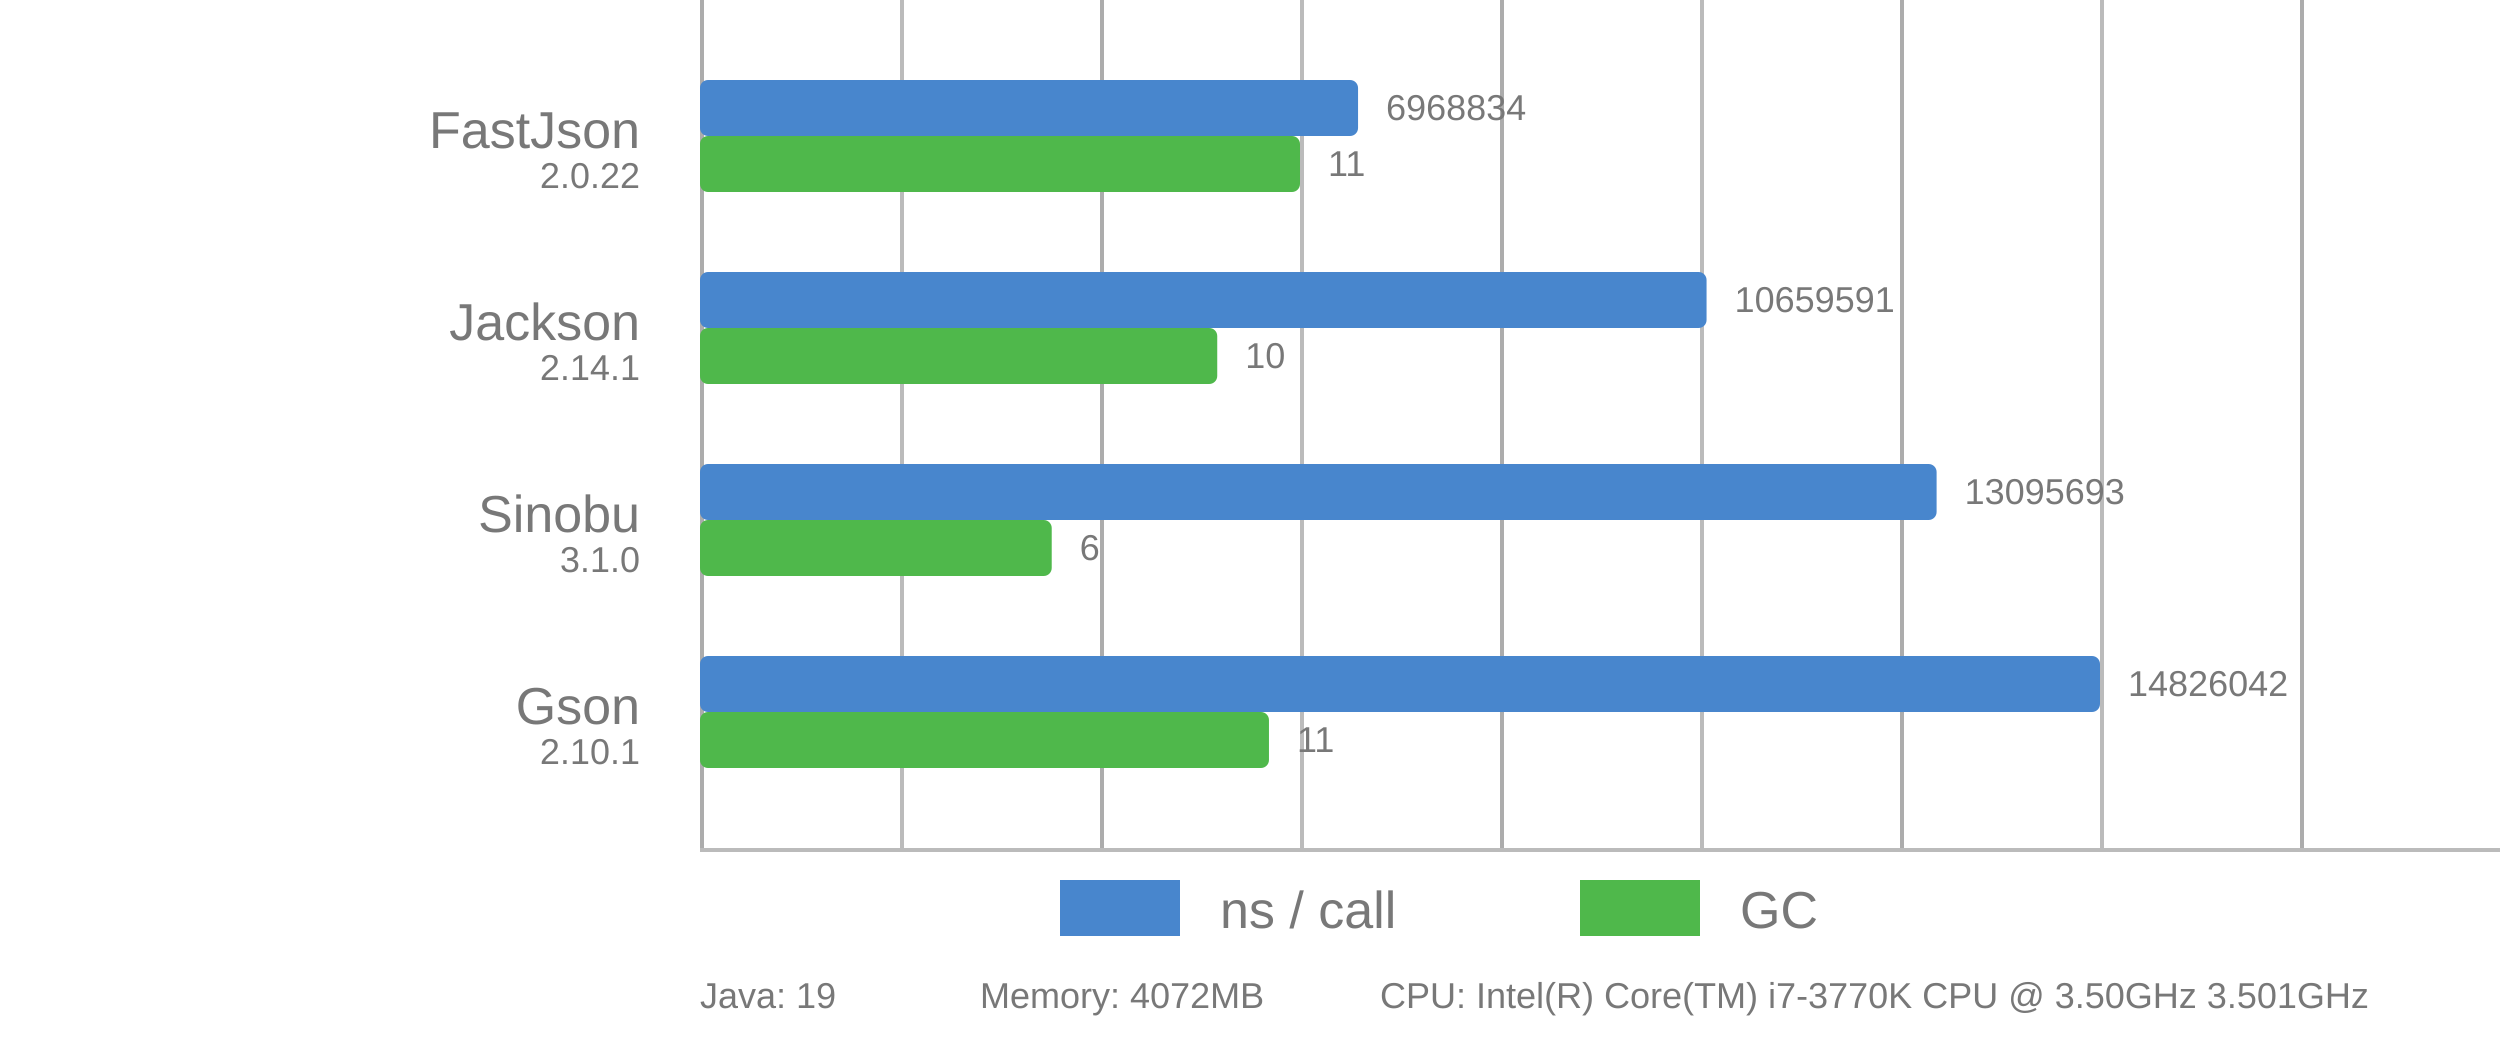
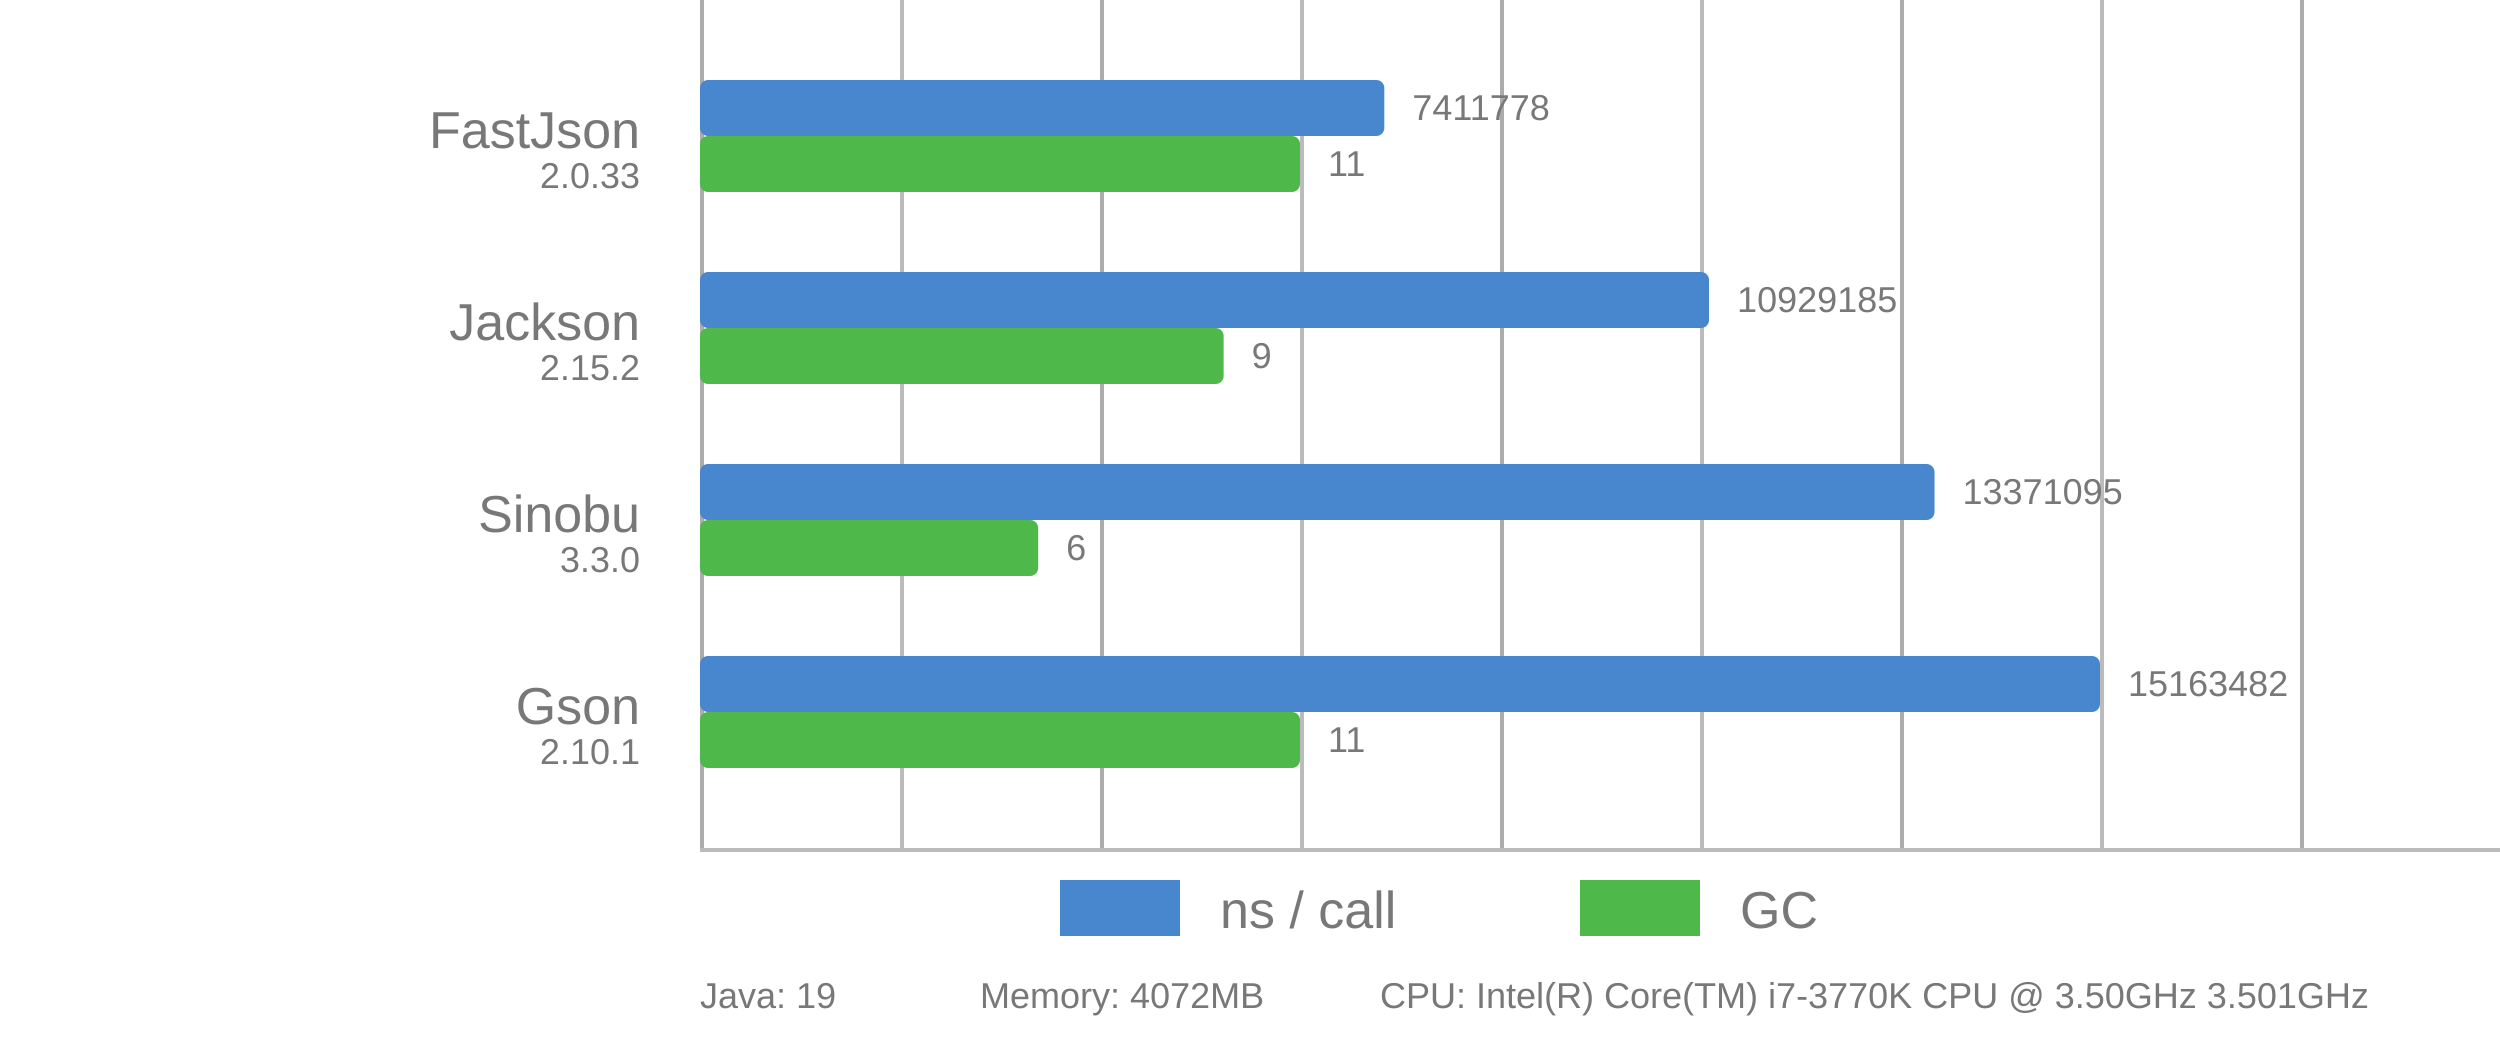
<svg xmlns="http://www.w3.org/2000/svg" viewBox="0 0 625 262">
  <style>
      text {
          font-family: Arial;
          font-size: 13px;
          fill: #787878;
      }

      .desc {
          font-size: 9px;
      }

      .vline {
          fill: #acacac;
          stroke: none;
          stroke-width: 0;
      }

      .subline {
          fill: #bbb;
          stroke: none;
          stroke-width: 0;
      }

      .call {
          fill: #4886CD;
          stroke-linejoin: round;
          height: 14px;
      }

      .gc {
          fill: #4FB84B;
          stroke-linejoin: round;
          height: 14px;
      }
  </style>
  <g>
    <rect x="175" y="0" width="1" height="212" class="vline" />
    <rect x="275" y="0" width="1" height="212" class="vline" />
    <rect x="375" y="0" width="1" height="212" class="vline" />
    <rect x="475" y="0" width="1" height="212" class="vline" />
    <rect x="575" y="0" width="1" height="212" class="vline" />
    <rect x="225" y="0" width="1" height="212" class="subline" />
    <rect x="325" y="0" width="1" height="212" class="subline" />
    <rect x="425" y="0" width="1" height="212" class="subline" />
    <rect x="525" y="0" width="1" height="212" class="subline" />
    <rect x="175" y="212" width="450" height="1" class="subline" />
    <rect x="265" y="220" width="30" class="call" />
    <text x="305" y="232">ns / call</text>
    <rect x="395" y="220" width="30" class="gc" />
    <text x="435" y="232">GC</text>
  </g>
-   <rect x="175" y="20" width="164.514" rx="2" ry="2" class="call" />
+   <rect x="175" y="20" width="171.077" rx="2" ry="2" class="call" />
  <rect x="175" y="34" width="150" rx="2" ry="2" class="gc" />
  <text x="160" y="37" text-anchor="end">FastJson</text>
-   <text x="160" y="47" text-anchor="end" class="desc">2.0.22</text>
-   <text x="346.514" y="30" class="desc">6968834</text>
+   <text x="160" y="47" text-anchor="end" class="desc">2.0.33</text>
+   <text x="353.077" y="30" class="desc">7411778</text>
  <text x="332" y="44" class="desc">11</text>
-   <rect x="175" y="68" width="251.642" rx="2" ry="2" class="call" />
-   <rect x="175" y="82" width="129.31" rx="2" ry="2" class="gc" />
+   <rect x="175" y="68" width="252.265" rx="2" ry="2" class="call" />
+   <rect x="175" y="82" width="130.909" rx="2" ry="2" class="gc" />
  <text x="160" y="85" text-anchor="end">Jackson</text>
-   <text x="160" y="95" text-anchor="end" class="desc">2.14.1</text>
-   <text x="433.642" y="78" class="desc">10659591</text>
-   <text x="311.31" y="92" class="desc">10</text>
-   <rect x="175" y="116" width="309.151" rx="2" ry="2" class="call" />
-   <rect x="175" y="130" width="87.931" rx="2" ry="2" class="gc" />
+   <text x="160" y="95" text-anchor="end" class="desc">2.15.2</text>
+   <text x="434.265" y="78" class="desc">10929185</text>
+   <text x="312.909" y="92" class="desc">9</text>
+   <rect x="175" y="116" width="308.629" rx="2" ry="2" class="call" />
+   <rect x="175" y="130" width="84.545" rx="2" ry="2" class="gc" />
  <text x="160" y="133" text-anchor="end">Sinobu</text>
-   <text x="160" y="143" text-anchor="end" class="desc">3.1.0</text>
-   <text x="491.151" y="126" class="desc">13095693</text>
-   <text x="269.931" y="140" class="desc">6</text>
+   <text x="160" y="143" text-anchor="end" class="desc">3.3.0</text>
+   <text x="490.629" y="126" class="desc">13371095</text>
+   <text x="266.545" y="140" class="desc">6</text>
  <rect x="175" y="164" width="350" rx="2" ry="2" class="call" />
-   <rect x="175" y="178" width="142.241" rx="2" ry="2" class="gc" />
+   <rect x="175" y="178" width="150" rx="2" ry="2" class="gc" />
  <text x="160" y="181" text-anchor="end">Gson</text>
  <text x="160" y="191" text-anchor="end" class="desc">2.10.1</text>
-   <text x="532" y="174" class="desc">14826042</text>
-   <text x="324.241" y="188" class="desc">11</text>
+   <text x="532" y="174" class="desc">15163482</text>
+   <text x="332" y="188" class="desc">11</text>
  <text x="175" y="252" class="desc">Java: 19</text>
  <text x="245" y="252" class="desc">Memory: 4072MB</text>
  <text x="345" y="252" class="desc">CPU: Intel(R) Core(TM) i7-3770K CPU @ 3.50GHz 3.501GHz</text>
</svg>
